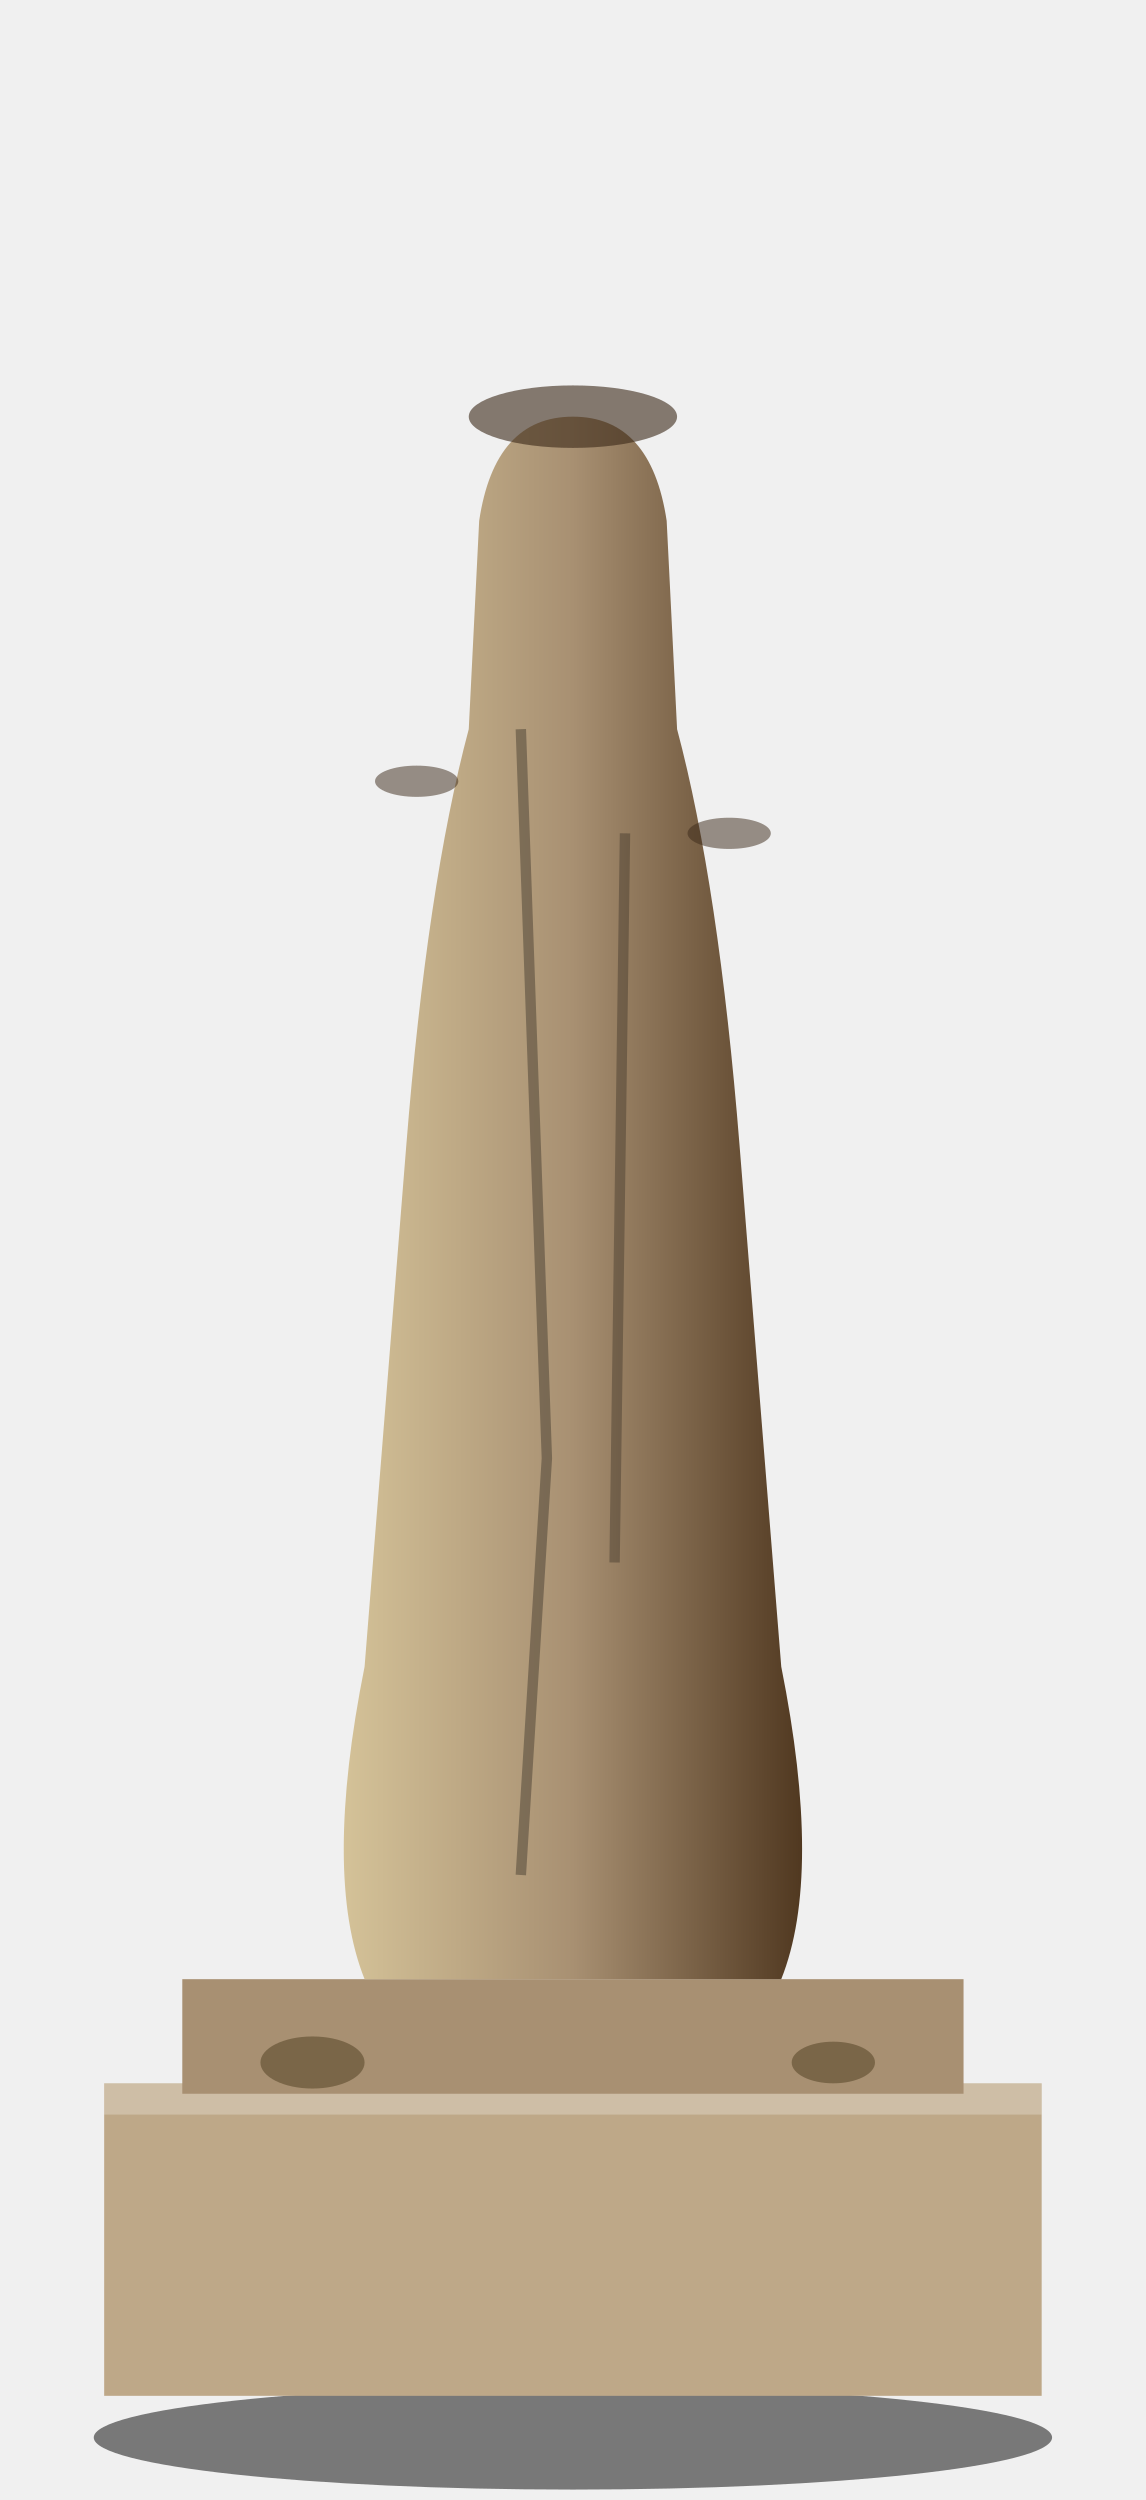
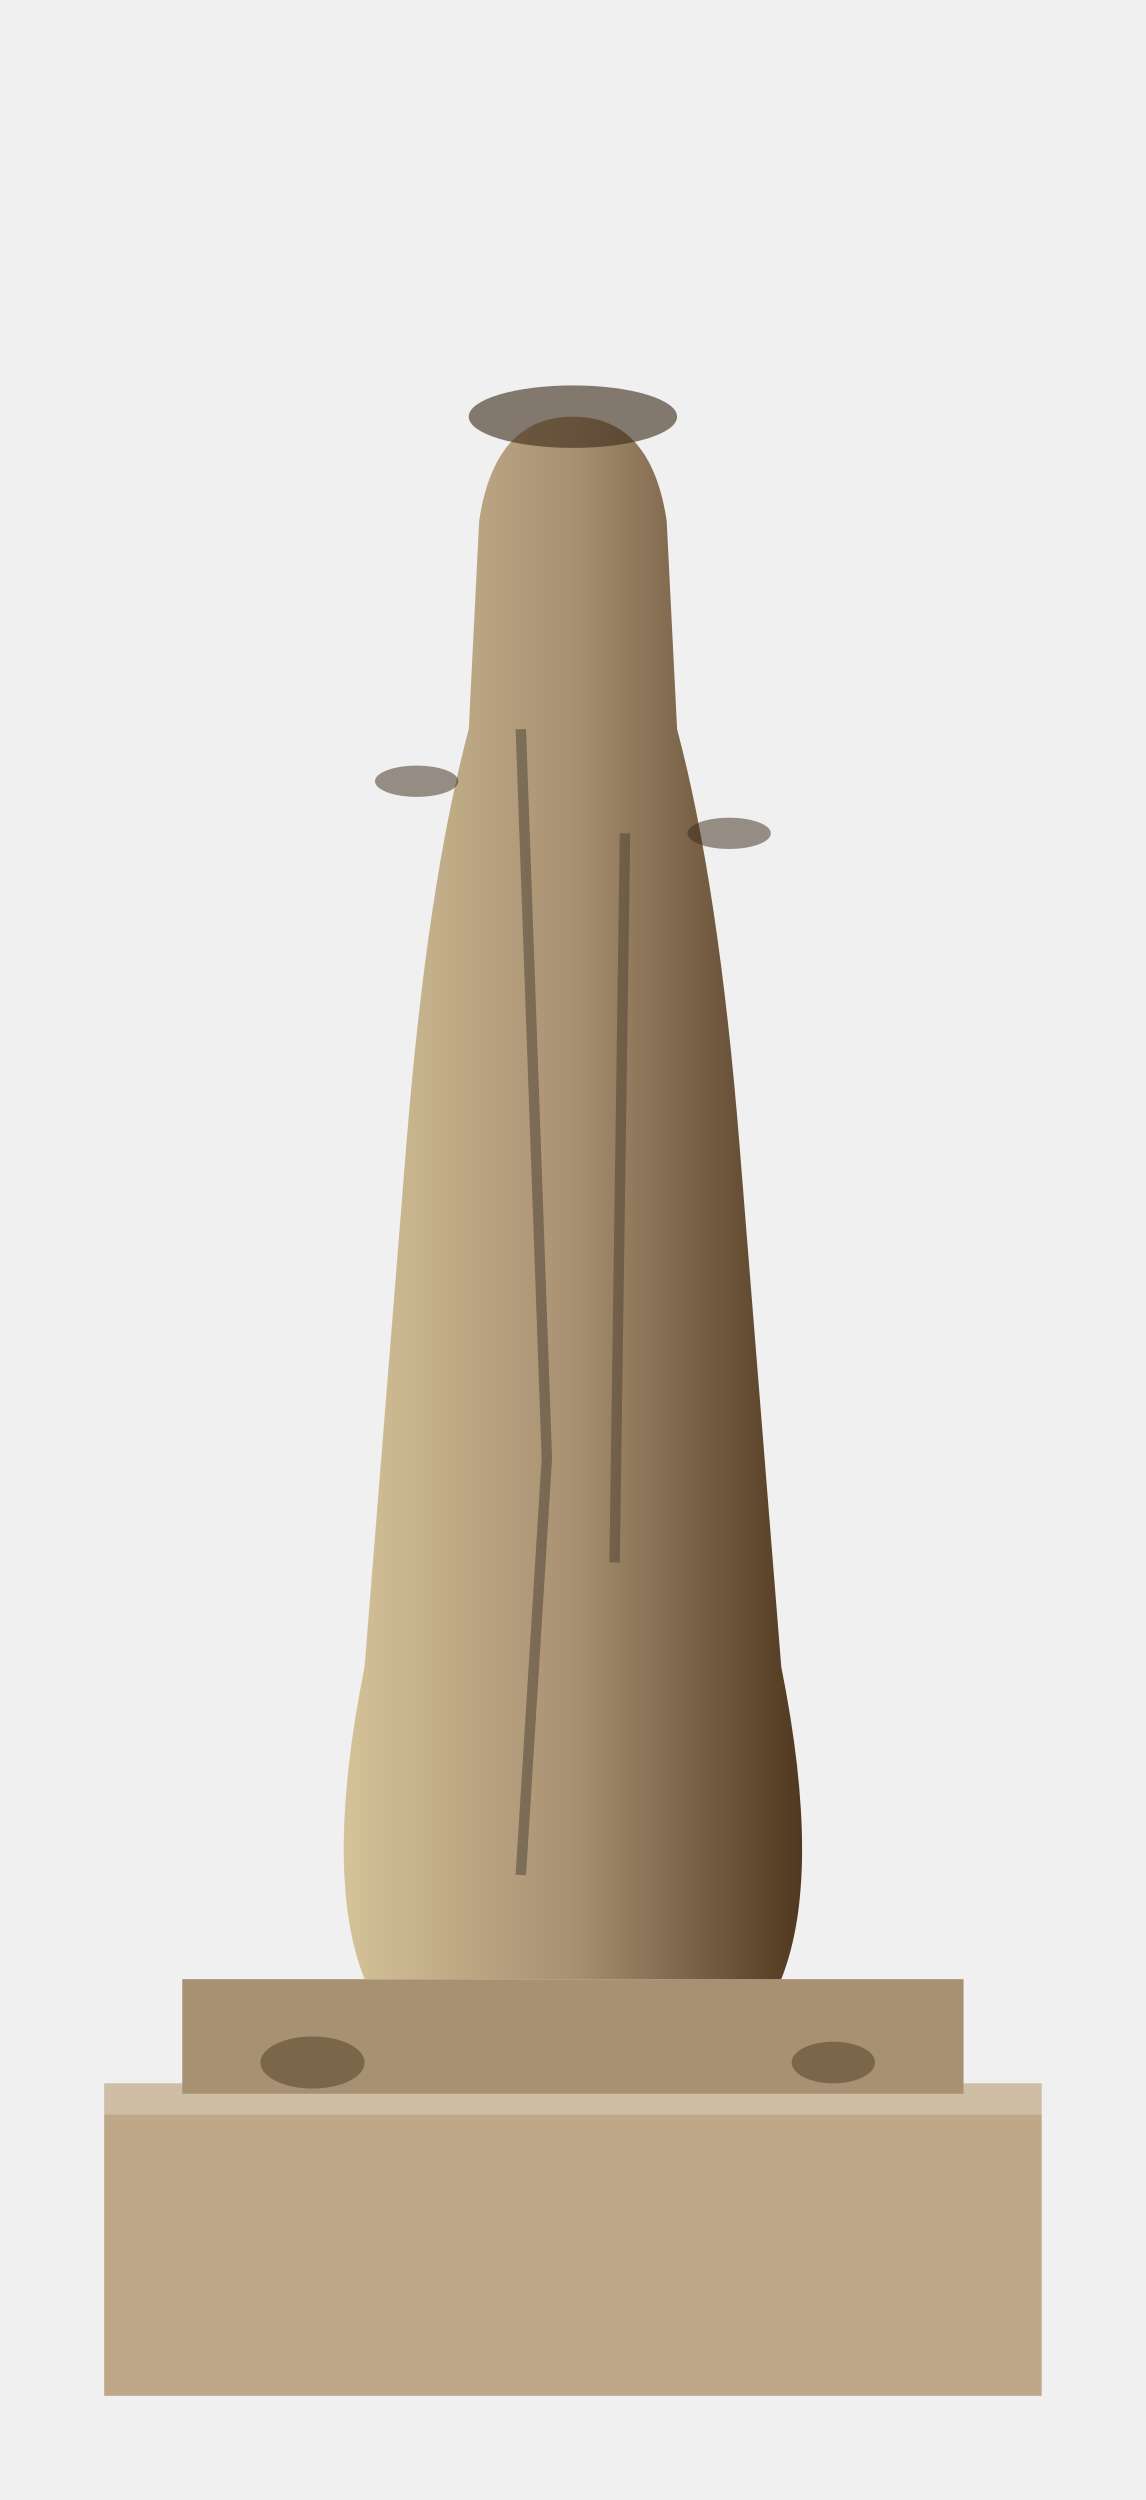
<svg xmlns="http://www.w3.org/2000/svg" viewBox="0 0 220 480" width="220" height="480">
  <defs>
    <linearGradient id="swd_stone" x1="0" y1="0" x2="1" y2="0">
      <stop offset="0" stop-color="#d4c298" />
      <stop offset="0.5" stop-color="#a89072" />
      <stop offset="1" stop-color="#503820" />
    </linearGradient>
  </defs>
-   <ellipse cx="110" cy="468" rx="92" ry="10" fill="#000" opacity="0.5" />
  <rect x="20" y="400" width="180" height="60" fill="#bea888" />
  <rect x="20" y="400" width="180" height="6" fill="#fff" opacity="0.25" />
  <rect x="35" y="380" width="150" height="22" fill="#a89072" />
  <path d="M 110 80 Q 95 80 92 100 L 90 140 Q 82 170 78 220 L 70 320 Q 62 360 70 380 L 110 380 L 150 380 Q 158 360 150 320 L 142 220 Q 138 170 130 140 L 128 100 Q 125 80 110 80 Z" fill="url(#swd_stone)" />
  <ellipse cx="110" cy="80" rx="20" ry="6" fill="#3a2818" opacity="0.6" />
  <ellipse cx="80" cy="150" rx="8" ry="3" fill="#3a2818" opacity="0.5" />
  <ellipse cx="140" cy="160" rx="8" ry="3" fill="#3a2818" opacity="0.5" />
  <path d="M 100 140 L 105 280 L 100 360" stroke="#000" opacity="0.3" stroke-width="2" fill="none" />
  <path d="M 120 160 L 118 300" stroke="#000" opacity="0.25" stroke-width="2" fill="none" />
  <ellipse cx="60" cy="396" rx="10" ry="5" fill="#7a6648" />
  <ellipse cx="160" cy="396" rx="8" ry="4" fill="#7a6648" />
</svg>
